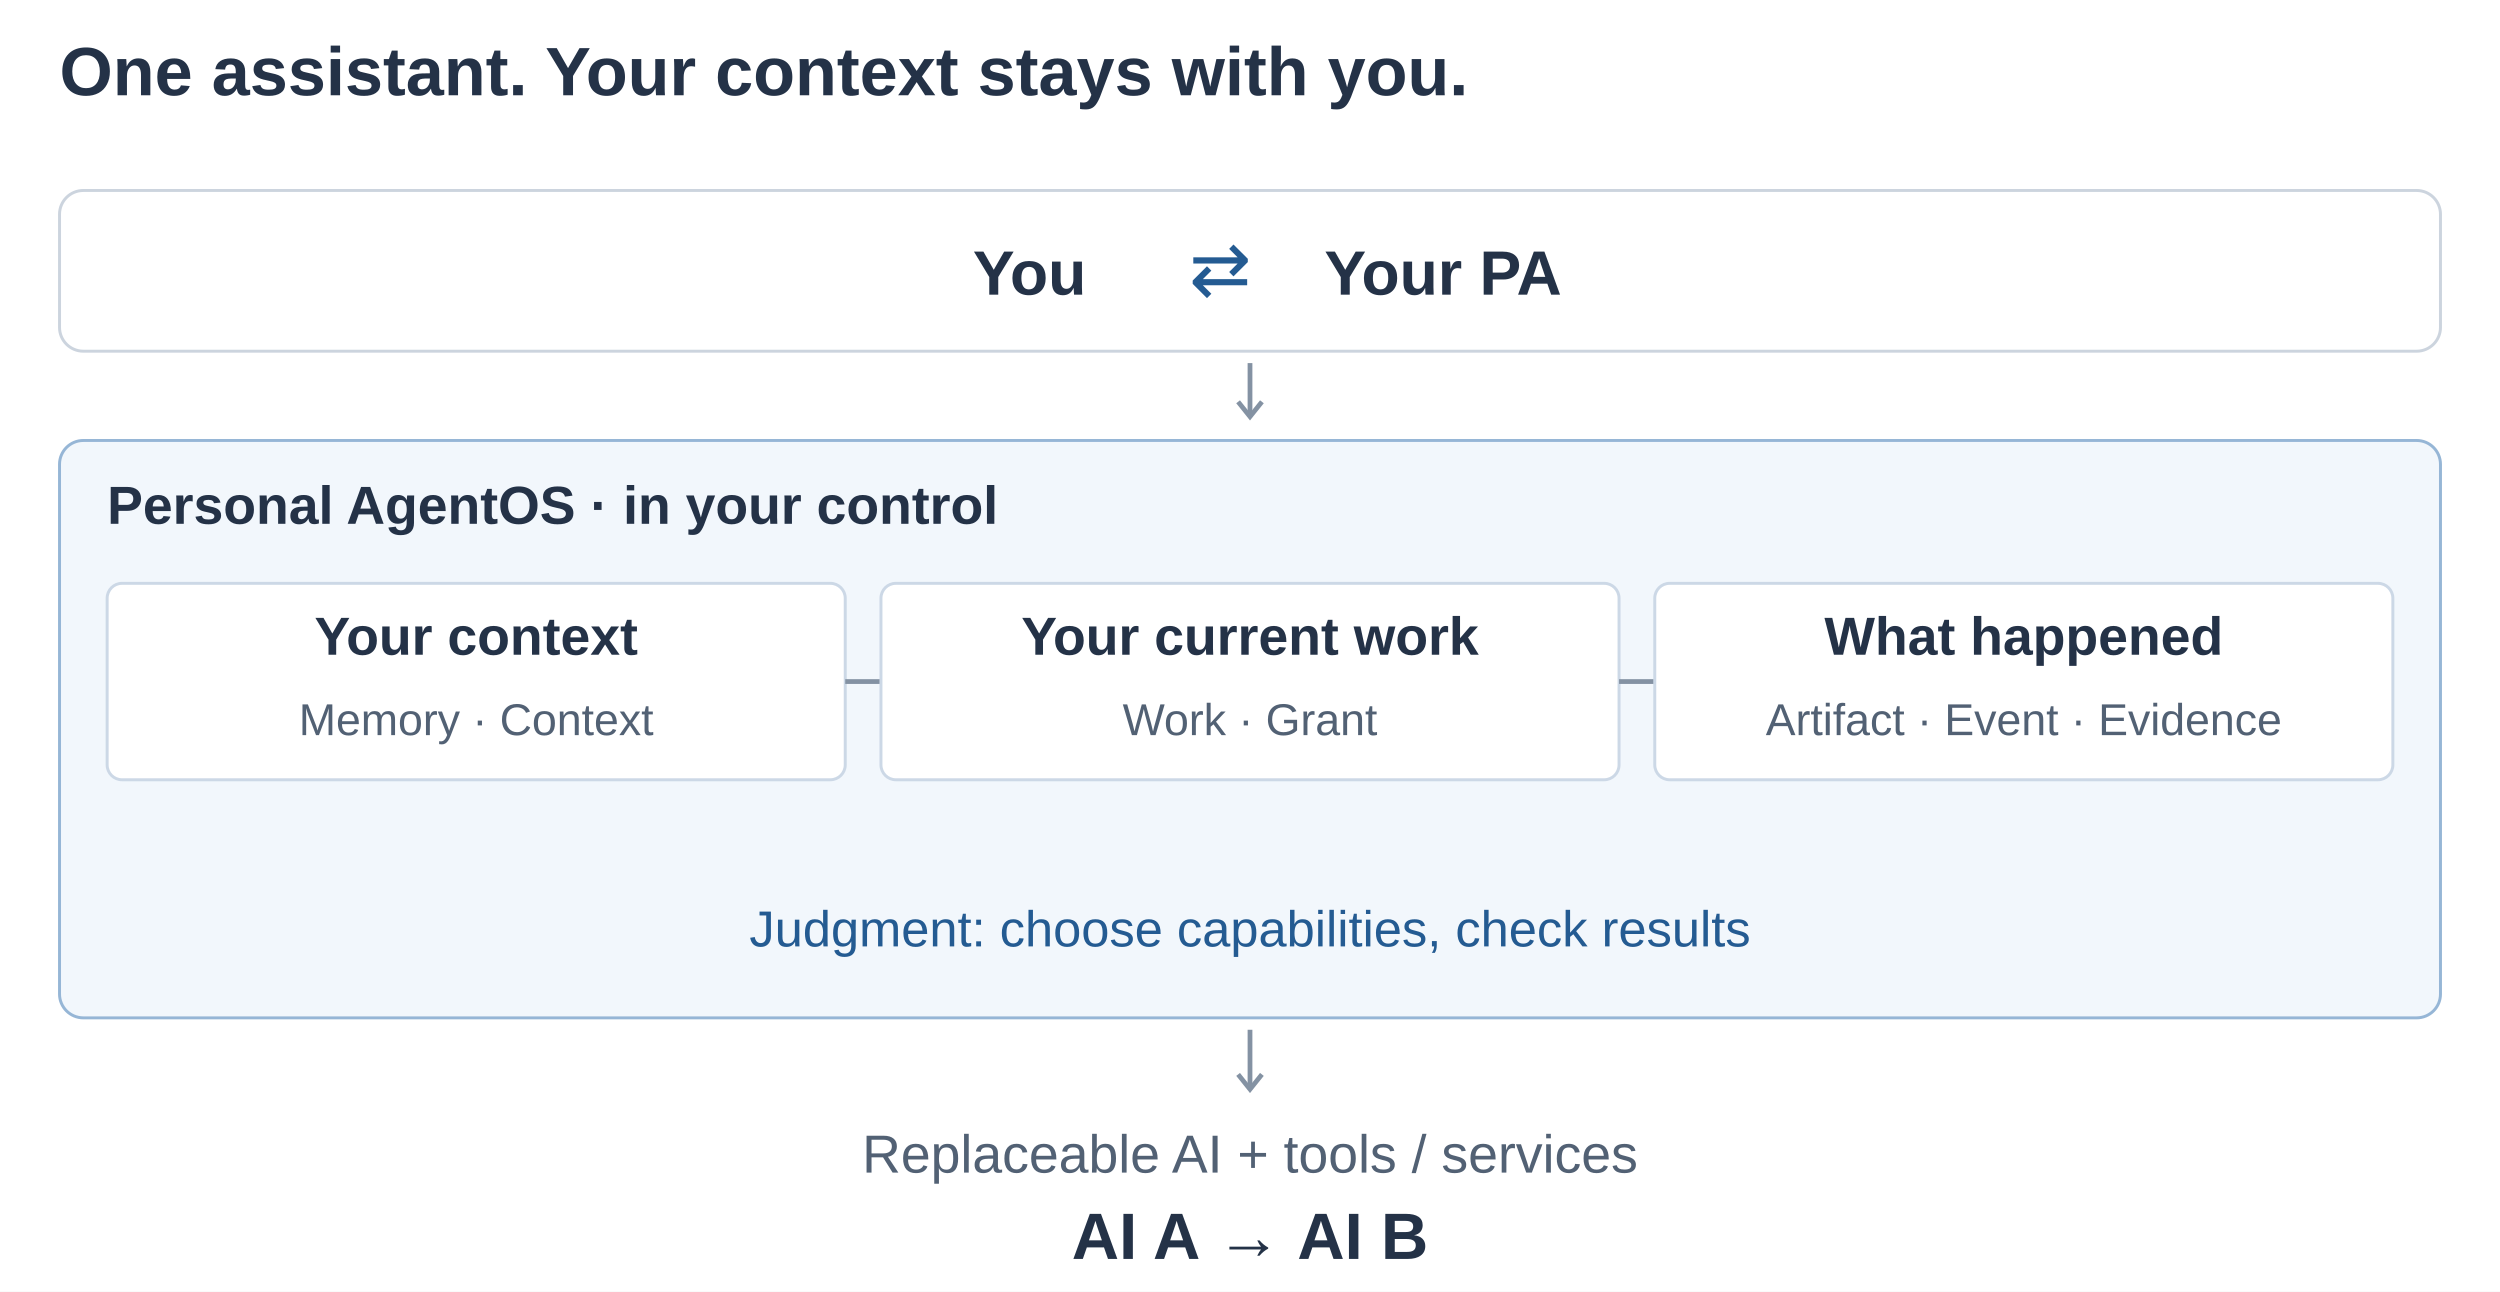
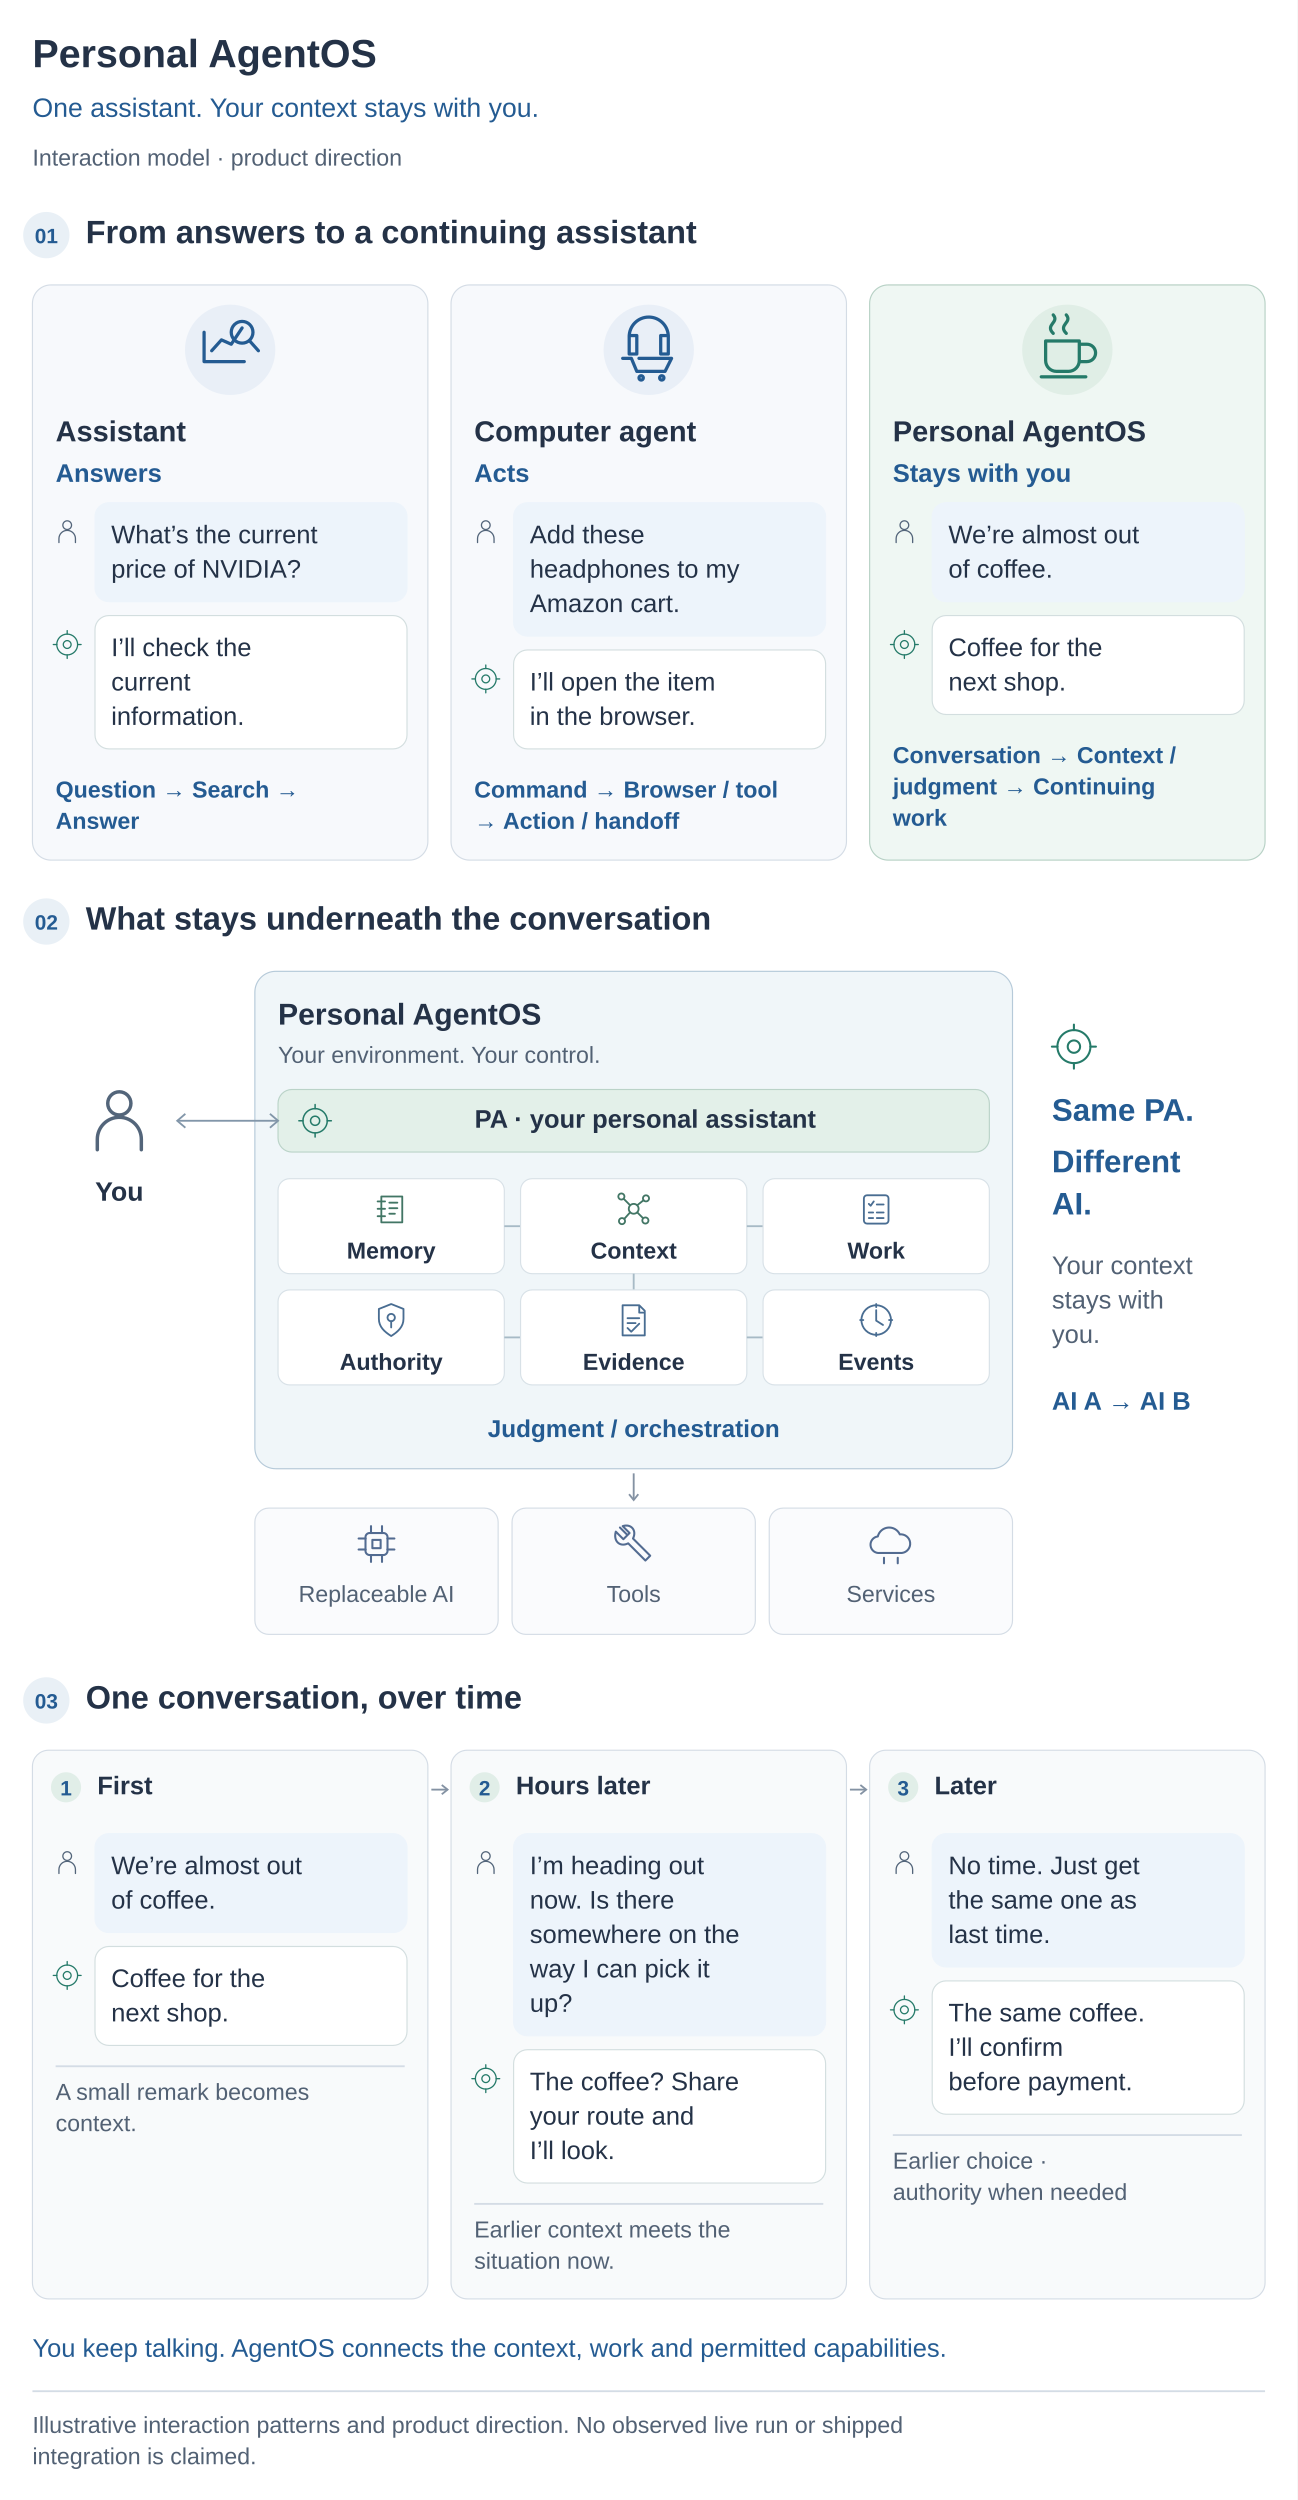
- <svg xmlns="http://www.w3.org/2000/svg" width="840" height="434" viewBox="0 0 840 434" role="img" aria-labelledby="title desc">
+ <svg xmlns="http://www.w3.org/2000/svg" width="1120" height="2158" viewBox="0 0 1120 2158" role="img" aria-labelledby="title desc">
  <style>text{font-family:Arial,"Noto Sans",sans-serif;fill:#243247} .bold{font-weight:700} .muted{fill:#526174} .blue{fill:#245b92}</style>
-   <rect width="840" height="434" fill="#fff" />
-   <text x="20" y="32.0" font-size="23" class="bold" text-anchor="start">One assistant. Your context stays with you.</text>
-   <rect x="20" y="64" width="800" height="54" rx="8" fill="#fff" stroke="#ccd4de" />
-   <text x="365.0" y="99" font-size="21" class="bold" text-anchor="end">You</text>
-   <text x="410.0" y="99" font-size="25" class="blue" text-anchor="middle">⇄</text>
-   <text x="445.0" y="99" font-size="21" class="bold" text-anchor="start">Your PA</text>
-   <path d="M420.0 122 L420.0 140" fill="none" stroke="#8492a3" stroke-width="1.6" />
-   <path d="M416.0 135 L420.0 140 L424.0 135" fill="none" stroke="#8492a3" stroke-width="1.6" />
-   <rect x="20" y="148" width="800" height="194" rx="8" fill="#f2f7fc" stroke="#96b6d6" />
-   <text x="36" y="176.0" font-size="18" class="bold" text-anchor="start">Personal AgentOS · in your control</text>
-   <rect x="36" y="196" width="248" height="66" rx="5" fill="#fff" stroke="#ccd8e6" />
-   <text x="160.0" y="220" font-size="18" class="bold" text-anchor="middle">Your context</text>
-   <text x="160.0" y="247" font-size="15" class="muted" text-anchor="middle">Memory · Context</text>
-   <path d="M284 229H296" fill="none" stroke="#8492a3" stroke-width="1.6" />
-   <rect x="296" y="196" width="248" height="66" rx="5" fill="#fff" stroke="#ccd8e6" />
-   <text x="420.0" y="220" font-size="18" class="bold" text-anchor="middle">Your current work</text>
-   <text x="420.0" y="247" font-size="15" class="muted" text-anchor="middle">Work · Grant</text>
-   <path d="M544 229H556" fill="none" stroke="#8492a3" stroke-width="1.6" />
-   <rect x="556" y="196" width="248" height="66" rx="5" fill="#fff" stroke="#ccd8e6" />
-   <text x="680.0" y="220" font-size="18" class="bold" text-anchor="middle">What happened</text>
-   <text x="680.0" y="247" font-size="15" class="muted" text-anchor="middle">Artifact · Event · Evidence</text>
-   <text x="420.0" y="318" font-size="17" class="blue" text-anchor="middle">Judgment: choose capabilities, check results</text>
-   <path d="M420.0 346 L420.0 366" fill="none" stroke="#8492a3" stroke-width="1.6" />
-   <path d="M416.0 361 L420.0 366 L424.0 361" fill="none" stroke="#8492a3" stroke-width="1.6" />
-   <text x="420.0" y="394" font-size="18" class="muted" text-anchor="middle">Replaceable AI + tools / services</text>
-   <text x="420.0" y="423" font-size="22" class="bold" text-anchor="middle">AI A  →  AI B</text>
+   <rect width="1120" height="2158" fill="#fff" />
+   <text x="28" y="58.0" font-size="34" class="bold" text-anchor="start">Personal AgentOS</text>
+   <text x="28" y="100.9" font-size="23" class="blue" text-anchor="start">One assistant. Your context stays with you.</text>
+   <text x="28" y="142.95" font-size="20" class="muted" text-anchor="start">Interaction model · product direction</text>
+   <circle cx="40" cy="202.95" r="20" fill="#e9f0f6" stroke="none" />
+   <text x="40" y="209.95" font-size="18" class="blue bold" text-anchor="middle">01</text>
+   <text x="74" y="209.95" font-size="28" class="bold" text-anchor="start">From answers to a continuing assistant</text>
+   <rect x="28.0" y="245.95" width="341.333" height="496.5" rx="16" fill="#f7f9fc" stroke="#d4dce5" />
+   <circle cx="198.667" cy="301.95" r="39" fill="#e9eff7" stroke="none" />
+   <g transform="translate(168.6667 269.95) scale(0.9375)" fill="none" stroke="#245b92" stroke-width="3" stroke-linecap="round" stroke-linejoin="round">
+     <path d="M8 45V18m0 27h37M15 35l9-10 9 4 10-15" />
+     <circle cx="43" cy="18" r="10" />
+     <path d="m50 26 8 9" />
+   </g>
+   <text x="48.0" y="380.95" font-size="25" class="bold" text-anchor="start">Assistant</text>
+   <text x="48.0" y="415.95" font-size="22" class="blue bold" text-anchor="start">Answers</text>
+   <g transform="translate(46.0 446.95) scale(0.375)" fill="none" stroke="#53657a" stroke-width="3" stroke-linecap="round" stroke-linejoin="round">
+     <circle cx="32" cy="17" r="10" />
+     <path d="M13 57v-9a19 19 0 0 1 38 0v9" />
+   </g>
+   <rect x="82.0" y="433.95" width="269.333" height="85.4" rx="12" fill="#edf4fb" stroke="#edf4fb" />
+   <text x="96.0" y="468.95" font-size="22" class="" text-anchor="start">What’s the current</text>
+   <text x="96.0" y="498.65" font-size="22" class="" text-anchor="start">price of NVIDIA?</text>
+   <g transform="translate(46.0 544.35) scale(0.375)" fill="none" stroke="#257a69" stroke-width="3" stroke-linecap="round" stroke-linejoin="round">
+     <circle cx="32" cy="32" r="24" />
+     <circle cx="32" cy="32" r="9" />
+     <path d="M32 0v8m0 48v8M0 32h8m48 0h8" />
+   </g>
+   <rect x="82.0" y="531.35" width="269.333" height="115.1" rx="12" fill="#ffffff" stroke="#d3dedf" />
+   <text x="96.0" y="566.35" font-size="22" class="" text-anchor="start">I’ll check the</text>
+   <text x="96.0" y="596.05" font-size="22" class="" text-anchor="start">current</text>
+   <text x="96.0" y="625.75" font-size="22" class="" text-anchor="start">information.</text>
+   <text x="48.0" y="688.45" font-size="20" class="blue bold" text-anchor="start">Question → Search →</text>
+   <text x="48.0" y="715.45" font-size="20" class="blue bold" text-anchor="start">Answer</text>
+   <rect x="389.333" y="245.95" width="341.333" height="496.5" rx="16" fill="#f7f9fc" stroke="#d4dce5" />
+   <circle cx="560.0" cy="301.95" r="39" fill="#e9eff7" stroke="none" />
+   <g transform="translate(530.0 269.95) scale(0.9375)" fill="none" stroke="#245b92" stroke-width="3" stroke-linecap="round" stroke-linejoin="round">
+     <path d="M14 29v-7a18 18 0 0 1 36 0v7M14 21h7v17h-7zm29 0h7v17h-7zM8 42h8l5 12h26l6-12H23" />
+     <circle cx="25" cy="60" r="2" />
+     <circle cx="44" cy="60" r="2" />
+   </g>
+   <text x="409.333" y="380.95" font-size="25" class="bold" text-anchor="start">Computer agent</text>
+   <text x="409.333" y="415.95" font-size="22" class="blue bold" text-anchor="start">Acts</text>
+   <g transform="translate(407.3333 446.95) scale(0.375)" fill="none" stroke="#53657a" stroke-width="3" stroke-linecap="round" stroke-linejoin="round">
+     <circle cx="32" cy="17" r="10" />
+     <path d="M13 57v-9a19 19 0 0 1 38 0v9" />
+   </g>
+   <rect x="443.333" y="433.95" width="269.333" height="115.1" rx="12" fill="#edf4fb" stroke="#edf4fb" />
+   <text x="457.333" y="468.95" font-size="22" class="" text-anchor="start">Add these</text>
+   <text x="457.333" y="498.65" font-size="22" class="" text-anchor="start">headphones to my</text>
+   <text x="457.333" y="528.35" font-size="22" class="" text-anchor="start">Amazon cart.</text>
+   <g transform="translate(407.3333 574.05) scale(0.375)" fill="none" stroke="#257a69" stroke-width="3" stroke-linecap="round" stroke-linejoin="round">
+     <circle cx="32" cy="32" r="24" />
+     <circle cx="32" cy="32" r="9" />
+     <path d="M32 0v8m0 48v8M0 32h8m48 0h8" />
+   </g>
+   <rect x="443.333" y="561.05" width="269.333" height="85.4" rx="12" fill="#ffffff" stroke="#d3dedf" />
+   <text x="457.333" y="596.05" font-size="22" class="" text-anchor="start">I’ll open the item</text>
+   <text x="457.333" y="625.75" font-size="22" class="" text-anchor="start">in the browser.</text>
+   <text x="409.333" y="688.45" font-size="20" class="blue bold" text-anchor="start">Command → Browser / tool</text>
+   <text x="409.333" y="715.45" font-size="20" class="blue bold" text-anchor="start">→ Action / handoff</text>
+   <rect x="750.667" y="245.95" width="341.333" height="496.5" rx="16" fill="#eff7f3" stroke="#b7d1c5" />
+   <circle cx="921.333" cy="301.95" r="39" fill="#e0eee6" stroke="none" />
+   <g transform="translate(891.3333 269.95) scale(0.9375)" fill="none" stroke="#257a69" stroke-width="3" stroke-linecap="round" stroke-linejoin="round">
+     <path d="M12 26h31v18a10 10 0 0 1-10 10H22a10 10 0 0 1-10-10zM43 29h7a8 8 0 0 1 0 16h-7M8 59h41M19 19c-8-8 6-10 0-17M31 19c-8-8 6-10 0-17" />
+   </g>
+   <text x="770.667" y="380.95" font-size="25" class="bold" text-anchor="start">Personal AgentOS</text>
+   <text x="770.667" y="415.95" font-size="22" class="blue bold" text-anchor="start">Stays with you</text>
+   <g transform="translate(768.6667 446.95) scale(0.375)" fill="none" stroke="#53657a" stroke-width="3" stroke-linecap="round" stroke-linejoin="round">
+     <circle cx="32" cy="17" r="10" />
+     <path d="M13 57v-9a19 19 0 0 1 38 0v9" />
+   </g>
+   <rect x="804.667" y="433.95" width="269.333" height="85.4" rx="12" fill="#edf4fb" stroke="#edf4fb" />
+   <text x="818.667" y="468.95" font-size="22" class="" text-anchor="start">We’re almost out</text>
+   <text x="818.667" y="498.65" font-size="22" class="" text-anchor="start">of coffee.</text>
+   <g transform="translate(768.6667 544.35) scale(0.375)" fill="none" stroke="#257a69" stroke-width="3" stroke-linecap="round" stroke-linejoin="round">
+     <circle cx="32" cy="32" r="24" />
+     <circle cx="32" cy="32" r="9" />
+     <path d="M32 0v8m0 48v8M0 32h8m48 0h8" />
+   </g>
+   <rect x="804.667" y="531.35" width="269.333" height="85.4" rx="12" fill="#ffffff" stroke="#d3dedf" />
+   <text x="818.667" y="566.35" font-size="22" class="" text-anchor="start">Coffee for the</text>
+   <text x="818.667" y="596.05" font-size="22" class="" text-anchor="start">next shop.</text>
+   <text x="770.667" y="658.75" font-size="20" class="blue bold" text-anchor="start">Conversation → Context /</text>
+   <text x="770.667" y="685.75" font-size="20" class="blue bold" text-anchor="start">judgment → Continuing</text>
+   <text x="770.667" y="712.75" font-size="20" class="blue bold" text-anchor="start">work</text>
+   <circle cx="40" cy="795.45" r="20" fill="#e9f0f6" stroke="none" />
+   <text x="40" y="802.45" font-size="18" class="blue bold" text-anchor="middle">02</text>
+   <text x="74" y="802.45" font-size="28" class="bold" text-anchor="start">What stays underneath the conversation</text>
+   <g transform="translate(71 935.45) scale(1.0)" fill="none" stroke="#53657a" stroke-width="3" stroke-linecap="round" stroke-linejoin="round">
+     <circle cx="32" cy="17" r="10" />
+     <path d="M13 57v-9a19 19 0 0 1 38 0v9" />
+   </g>
+   <text x="103" y="1036.45" font-size="23" class="bold" text-anchor="middle">You</text>
+   <rect x="220" y="838.45" width="654" height="429.35" rx="18" fill="#f0f6f9" stroke="#b6cad9" />
+   <text x="240" y="884.45" font-size="26" class="bold" text-anchor="start">Personal AgentOS</text>
+   <text x="240" y="917.45" font-size="20" class="muted" text-anchor="start">Your environment. Your control.</text>
+   <rect x="240" y="940.45" width="614" height="54" rx="12" fill="#e3f0e9" stroke="#bad3c8" />
+   <g transform="translate(258 953.45) scale(0.4375)" fill="none" stroke="#257a69" stroke-width="3" stroke-linecap="round" stroke-linejoin="round">
+     <circle cx="32" cy="32" r="24" />
+     <circle cx="32" cy="32" r="9" />
+     <path d="M32 0v8m0 48v8M0 32h8m48 0h8" />
+   </g>
+   <text x="557.0" y="973.45" font-size="22" class="bold" text-anchor="middle">PA · your personal assistant</text>
+   <path d="M153 967.45H240" fill="none" stroke="#8296a9" stroke-width="1.6" />
+   <path d="M160 961.45L153 967.45L160 973.45M233 961.45L240 967.45L233 973.45" fill="none" stroke="#8296a9" stroke-width="1.6" />
+   <rect x="240.0" y="1017.45" width="195.333" height="82" rx="10" fill="#fff" stroke="#d8e1e7" />
+   <g transform="translate(320.6667 1026.45) scale(0.53125)" fill="none" stroke="#427665" stroke-width="3" stroke-linecap="round" stroke-linejoin="round">
+     <path d="M16 12h34v42H16zM10 20h12m-12 12h12m-12 12h12M29 22h13m-13 9h13m-13 9h9" />
+   </g>
+   <text x="337.667" y="1086.45" font-size="20" class="bold" text-anchor="middle">Memory</text>
+   <path d="M435.333 1058.45H449.333" fill="none" stroke="#a7bac6" stroke-width="1.6" />
+   <rect x="449.333" y="1017.45" width="195.333" height="82" rx="10" fill="#fff" stroke="#d8e1e7" />
+   <g transform="translate(530.0 1026.45) scale(0.53125)" fill="none" stroke="#427665" stroke-width="3" stroke-linecap="round" stroke-linejoin="round">
+     <circle cx="32" cy="32" r="8" />
+     <circle cx="12" cy="12" r="5" />
+     <circle cx="52" cy="15" r="5" />
+     <circle cx="13" cy="52" r="5" />
+     <circle cx="51" cy="51" r="5" />
+     <path d="m16 16 10 10m12 0 10-8M17 48l9-10m12 0 9 9" />
+   </g>
+   <text x="547.0" y="1086.45" font-size="20" class="bold" text-anchor="middle">Context</text>
+   <path d="M644.667 1058.45H658.667" fill="none" stroke="#a7bac6" stroke-width="1.6" />
+   <path d="M547.0 1099.45V1113.45" fill="none" stroke="#a7bac6" stroke-width="1.6" />
+   <rect x="658.667" y="1017.45" width="195.333" height="82" rx="10" fill="#fff" stroke="#d8e1e7" />
+   <g transform="translate(739.3333 1026.45) scale(0.53125)" fill="none" stroke="#496d92" stroke-width="3" stroke-linecap="round" stroke-linejoin="round">
+     <rect x="12" y="10" width="40" height="46" rx="5" />
+     <path d="m20 24 3 3 5-7m5 5h11M20 38h7m6 0h11M20 47h7m6 0h11" />
+   </g>
+   <text x="756.333" y="1086.45" font-size="20" class="bold" text-anchor="middle">Work</text>
+   <rect x="240.0" y="1113.45" width="195.333" height="82" rx="10" fill="#fff" stroke="#d8e1e7" />
+   <g transform="translate(320.6667 1122.45) scale(0.53125)" fill="none" stroke="#496d92" stroke-width="3" stroke-linecap="round" stroke-linejoin="round">
+     <path d="M32 6 52 14v16c0 13-9 21-20 28-11-7-20-15-20-28V14z" />
+     <circle cx="32" cy="28" r="6" />
+     <path d="M32 34v10" />
+   </g>
+   <text x="337.667" y="1182.45" font-size="20" class="bold" text-anchor="middle">Authority</text>
+   <path d="M435.333 1154.45H449.333" fill="none" stroke="#a7bac6" stroke-width="1.6" />
+   <rect x="449.333" y="1113.45" width="195.333" height="82" rx="10" fill="#fff" stroke="#d8e1e7" />
+   <g transform="translate(530.0 1122.45) scale(0.53125)" fill="none" stroke="#496d92" stroke-width="3" stroke-linecap="round" stroke-linejoin="round">
+     <path d="M14 8h27l9 9v40H14zM41 8v12h9M22 29h19m-19 8h13m-13 8 6 6 13-13" />
+   </g>
+   <text x="547.0" y="1182.45" font-size="20" class="bold" text-anchor="middle">Evidence</text>
+   <path d="M644.667 1154.45H658.667" fill="none" stroke="#a7bac6" stroke-width="1.6" />
+   <rect x="658.667" y="1113.45" width="195.333" height="82" rx="10" fill="#fff" stroke="#d8e1e7" />
+   <g transform="translate(739.3333 1122.45) scale(0.53125)" fill="none" stroke="#496d92" stroke-width="3" stroke-linecap="round" stroke-linejoin="round">
+     <circle cx="32" cy="32" r="24" />
+     <path d="M32 16v17l11 7M6 32h5m42 0h5M32 6v5m0 42v5" />
+   </g>
+   <text x="756.333" y="1182.45" font-size="20" class="bold" text-anchor="middle">Events</text>
+   <text x="547.0" y="1240.45" font-size="21" class="blue bold" text-anchor="middle">Judgment / orchestration</text>
+   <path d="M547.0 1271.8 L547.0 1294.8" fill="none" stroke="#8492a3" stroke-width="1.6" />
+   <path d="M543.0 1289.8 L547.0 1294.8 L551.0 1289.8" fill="none" stroke="#8492a3" stroke-width="1.6" />
+   <rect x="220.0" y="1301.8" width="210.0" height="109" rx="12" fill="#fafbfd" stroke="#d4dce5" />
+   <g transform="translate(306.0 1313.8) scale(0.59375)" fill="none" stroke="#526b91" stroke-width="3" stroke-linecap="round" stroke-linejoin="round">
+     <rect x="16" y="16" width="32" height="32" rx="6" />
+     <path d="M24 6v10m16-10v10M24 48v10m16-10v10M6 24h10M6 40h10m32-16h10M48 40h10M26 26h12v12H26z" />
+   </g>
+   <text x="325.0" y="1382.8" font-size="20" class="muted" text-anchor="middle">Replaceable AI</text>
+   <rect x="442.0" y="1301.8" width="210.0" height="109" rx="12" fill="#fafbfd" stroke="#d4dce5" />
+   <g transform="translate(528.0 1313.8) scale(0.59375)" fill="none" stroke="#526b91" stroke-width="3" stroke-linecap="round" stroke-linejoin="round">
+     <path d="m12 8 11 11-6 6L6 14c-4 14 6 23 18 17l25 25 7-7-25-25C37 12 28 2 16 6l10 10-7 7" />
+   </g>
+   <text x="547.0" y="1382.8" font-size="20" class="muted" text-anchor="middle">Tools</text>
+   <rect x="664.0" y="1301.8" width="210.0" height="109" rx="12" fill="#fafbfd" stroke="#d4dce5" />
+   <g transform="translate(750.0 1313.8) scale(0.59375)" fill="none" stroke="#526b91" stroke-width="3" stroke-linecap="round" stroke-linejoin="round">
+     <path d="M16 45a12 12 0 0 1-3-24 17 17 0 0 1 32-3 13 13 0 0 1 3 27H16zM22 52v8m20-8v8" />
+   </g>
+   <text x="769.0" y="1382.8" font-size="20" class="muted" text-anchor="middle">Services</text>
+   <g transform="translate(908 884.45) scale(0.59375)" fill="none" stroke="#257a69" stroke-width="3" stroke-linecap="round" stroke-linejoin="round">
+     <circle cx="32" cy="32" r="24" />
+     <circle cx="32" cy="32" r="9" />
+     <path d="M32 0v8m0 48v8M0 32h8m48 0h8" />
+   </g>
+   <text x="908" y="967.45" font-size="27" class="blue bold" text-anchor="start">Same PA.</text>
+   <text x="908" y="1011.9" font-size="27" class="blue bold" text-anchor="start">Different</text>
+   <text x="908" y="1048.35" font-size="27" class="blue bold" text-anchor="start">AI.</text>
+   <text x="908" y="1099.8" font-size="22" class="muted" text-anchor="start">Your context</text>
+   <text x="908" y="1129.5" font-size="22" class="muted" text-anchor="start">stays with</text>
+   <text x="908" y="1159.2" font-size="22" class="muted" text-anchor="start">you.</text>
+   <text x="908" y="1216.9" font-size="22" class="blue bold" text-anchor="start">AI A → AI B</text>
+   <circle cx="40" cy="1467.8" r="20" fill="#e9f0f6" stroke="none" />
+   <text x="40" y="1474.8" font-size="18" class="blue bold" text-anchor="middle">03</text>
+   <text x="74" y="1474.8" font-size="28" class="bold" text-anchor="start">One conversation, over time</text>
+   <rect x="28.0" y="1510.8" width="341.333" height="473.6" rx="14" fill="#f8fafb" stroke="#d4dce5" />
+   <circle cx="57.0" cy="1542.8" r="13" fill="#e1eee8" stroke="none" />
+   <text x="57.0" y="1549.8" font-size="18" class="blue bold" text-anchor="middle">1</text>
+   <text x="84.0" y="1548.8" font-size="22" class="bold" text-anchor="start">First</text>
+   <g transform="translate(46.0 1595.8) scale(0.375)" fill="none" stroke="#53657a" stroke-width="3" stroke-linecap="round" stroke-linejoin="round">
+     <circle cx="32" cy="17" r="10" />
+     <path d="M13 57v-9a19 19 0 0 1 38 0v9" />
+   </g>
+   <rect x="82.0" y="1582.8" width="269.333" height="85.4" rx="12" fill="#edf4fb" stroke="#edf4fb" />
+   <text x="96.0" y="1617.8" font-size="22" class="" text-anchor="start">We’re almost out</text>
+   <text x="96.0" y="1647.5" font-size="22" class="" text-anchor="start">of coffee.</text>
+   <g transform="translate(46.0 1693.2) scale(0.375)" fill="none" stroke="#257a69" stroke-width="3" stroke-linecap="round" stroke-linejoin="round">
+     <circle cx="32" cy="32" r="24" />
+     <circle cx="32" cy="32" r="9" />
+     <path d="M32 0v8m0 48v8M0 32h8m48 0h8" />
+   </g>
+   <rect x="82.0" y="1680.2" width="269.333" height="85.4" rx="12" fill="#ffffff" stroke="#d3dedf" />
+   <text x="96.0" y="1715.2" font-size="22" class="" text-anchor="start">Coffee for the</text>
+   <text x="96.0" y="1744.9" font-size="22" class="" text-anchor="start">next shop.</text>
+   <path d="M48.0 1783.6H349.333" fill="none" stroke="#d4dce5" stroke-width="1.6" />
+   <text x="48.0" y="1812.6" font-size="20" class="muted" text-anchor="start">A small remark becomes</text>
+   <text x="48.0" y="1839.6" font-size="20" class="muted" text-anchor="start">context.</text>
+   <path d="M372.333 1544.8 L386.333 1544.8" fill="none" stroke="#8492a3" stroke-width="1.6" />
+   <path d="M381.333 1540.8 L386.333 1544.8 L381.333 1548.8" fill="none" stroke="#8492a3" stroke-width="1.6" />
+   <rect x="389.333" y="1510.8" width="341.333" height="473.6" rx="14" fill="#f8fafb" stroke="#d4dce5" />
+   <circle cx="418.333" cy="1542.8" r="13" fill="#e1eee8" stroke="none" />
+   <text x="418.333" y="1549.8" font-size="18" class="blue bold" text-anchor="middle">2</text>
+   <text x="445.333" y="1548.8" font-size="22" class="bold" text-anchor="start">Hours later</text>
+   <g transform="translate(407.3333 1595.8) scale(0.375)" fill="none" stroke="#53657a" stroke-width="3" stroke-linecap="round" stroke-linejoin="round">
+     <circle cx="32" cy="17" r="10" />
+     <path d="M13 57v-9a19 19 0 0 1 38 0v9" />
+   </g>
+   <rect x="443.333" y="1582.8" width="269.333" height="174.5" rx="12" fill="#edf4fb" stroke="#edf4fb" />
+   <text x="457.333" y="1617.8" font-size="22" class="" text-anchor="start">I’m heading out</text>
+   <text x="457.333" y="1647.5" font-size="22" class="" text-anchor="start">now. Is there</text>
+   <text x="457.333" y="1677.2" font-size="22" class="" text-anchor="start">somewhere on the</text>
+   <text x="457.333" y="1706.9" font-size="22" class="" text-anchor="start">way I can pick it</text>
+   <text x="457.333" y="1736.6" font-size="22" class="" text-anchor="start">up?</text>
+   <g transform="translate(407.3333 1782.3) scale(0.375)" fill="none" stroke="#257a69" stroke-width="3" stroke-linecap="round" stroke-linejoin="round">
+     <circle cx="32" cy="32" r="24" />
+     <circle cx="32" cy="32" r="9" />
+     <path d="M32 0v8m0 48v8M0 32h8m48 0h8" />
+   </g>
+   <rect x="443.333" y="1769.3" width="269.333" height="115.1" rx="12" fill="#ffffff" stroke="#d3dedf" />
+   <text x="457.333" y="1804.3" font-size="22" class="" text-anchor="start">The coffee? Share</text>
+   <text x="457.333" y="1834" font-size="22" class="" text-anchor="start">your route and</text>
+   <text x="457.333" y="1863.7" font-size="22" class="" text-anchor="start">I’ll look.</text>
+   <path d="M409.333 1902.4H710.667" fill="none" stroke="#d4dce5" stroke-width="1.6" />
+   <text x="409.333" y="1931.4" font-size="20" class="muted" text-anchor="start">Earlier context meets the</text>
+   <text x="409.333" y="1958.4" font-size="20" class="muted" text-anchor="start">situation now.</text>
+   <path d="M733.667 1544.8 L747.667 1544.8" fill="none" stroke="#8492a3" stroke-width="1.6" />
+   <path d="M742.667 1540.8 L747.667 1544.8 L742.667 1548.8" fill="none" stroke="#8492a3" stroke-width="1.6" />
+   <rect x="750.667" y="1510.8" width="341.333" height="473.6" rx="14" fill="#f8fafb" stroke="#d4dce5" />
+   <circle cx="779.667" cy="1542.8" r="13" fill="#e1eee8" stroke="none" />
+   <text x="779.667" y="1549.8" font-size="18" class="blue bold" text-anchor="middle">3</text>
+   <text x="806.667" y="1548.8" font-size="22" class="bold" text-anchor="start">Later</text>
+   <g transform="translate(768.6667 1595.8) scale(0.375)" fill="none" stroke="#53657a" stroke-width="3" stroke-linecap="round" stroke-linejoin="round">
+     <circle cx="32" cy="17" r="10" />
+     <path d="M13 57v-9a19 19 0 0 1 38 0v9" />
+   </g>
+   <rect x="804.667" y="1582.8" width="269.333" height="115.1" rx="12" fill="#edf4fb" stroke="#edf4fb" />
+   <text x="818.667" y="1617.8" font-size="22" class="" text-anchor="start">No time. Just get</text>
+   <text x="818.667" y="1647.5" font-size="22" class="" text-anchor="start">the same one as</text>
+   <text x="818.667" y="1677.2" font-size="22" class="" text-anchor="start">last time.</text>
+   <g transform="translate(768.6667 1722.9) scale(0.375)" fill="none" stroke="#257a69" stroke-width="3" stroke-linecap="round" stroke-linejoin="round">
+     <circle cx="32" cy="32" r="24" />
+     <circle cx="32" cy="32" r="9" />
+     <path d="M32 0v8m0 48v8M0 32h8m48 0h8" />
+   </g>
+   <rect x="804.667" y="1709.9" width="269.333" height="115.1" rx="12" fill="#ffffff" stroke="#d3dedf" />
+   <text x="818.667" y="1744.9" font-size="22" class="" text-anchor="start">The same coffee.</text>
+   <text x="818.667" y="1774.6" font-size="22" class="" text-anchor="start">I’ll confirm</text>
+   <text x="818.667" y="1804.3" font-size="22" class="" text-anchor="start">before payment.</text>
+   <path d="M770.667 1843.0H1072.0" fill="none" stroke="#d4dce5" stroke-width="1.6" />
+   <text x="770.667" y="1872.0" font-size="20" class="muted" text-anchor="start">Earlier choice ·</text>
+   <text x="770.667" y="1899.0" font-size="20" class="muted" text-anchor="start">authority when needed</text>
+   <text x="28" y="2034.4" font-size="22" class="blue" text-anchor="start">You keep talking. AgentOS connects the context, work and permitted capabilities.</text>
+   <path d="M28 2064.1H1092" fill="none" stroke="#d4dce5" stroke-width="1.6" />
+   <text x="28" y="2100.1" font-size="20" class="muted" text-anchor="start">Illustrative interaction patterns and product direction. No observed live run or shipped</text>
+   <text x="28" y="2127.1" font-size="20" class="muted" text-anchor="start">integration is claimed.</text>
</svg>
